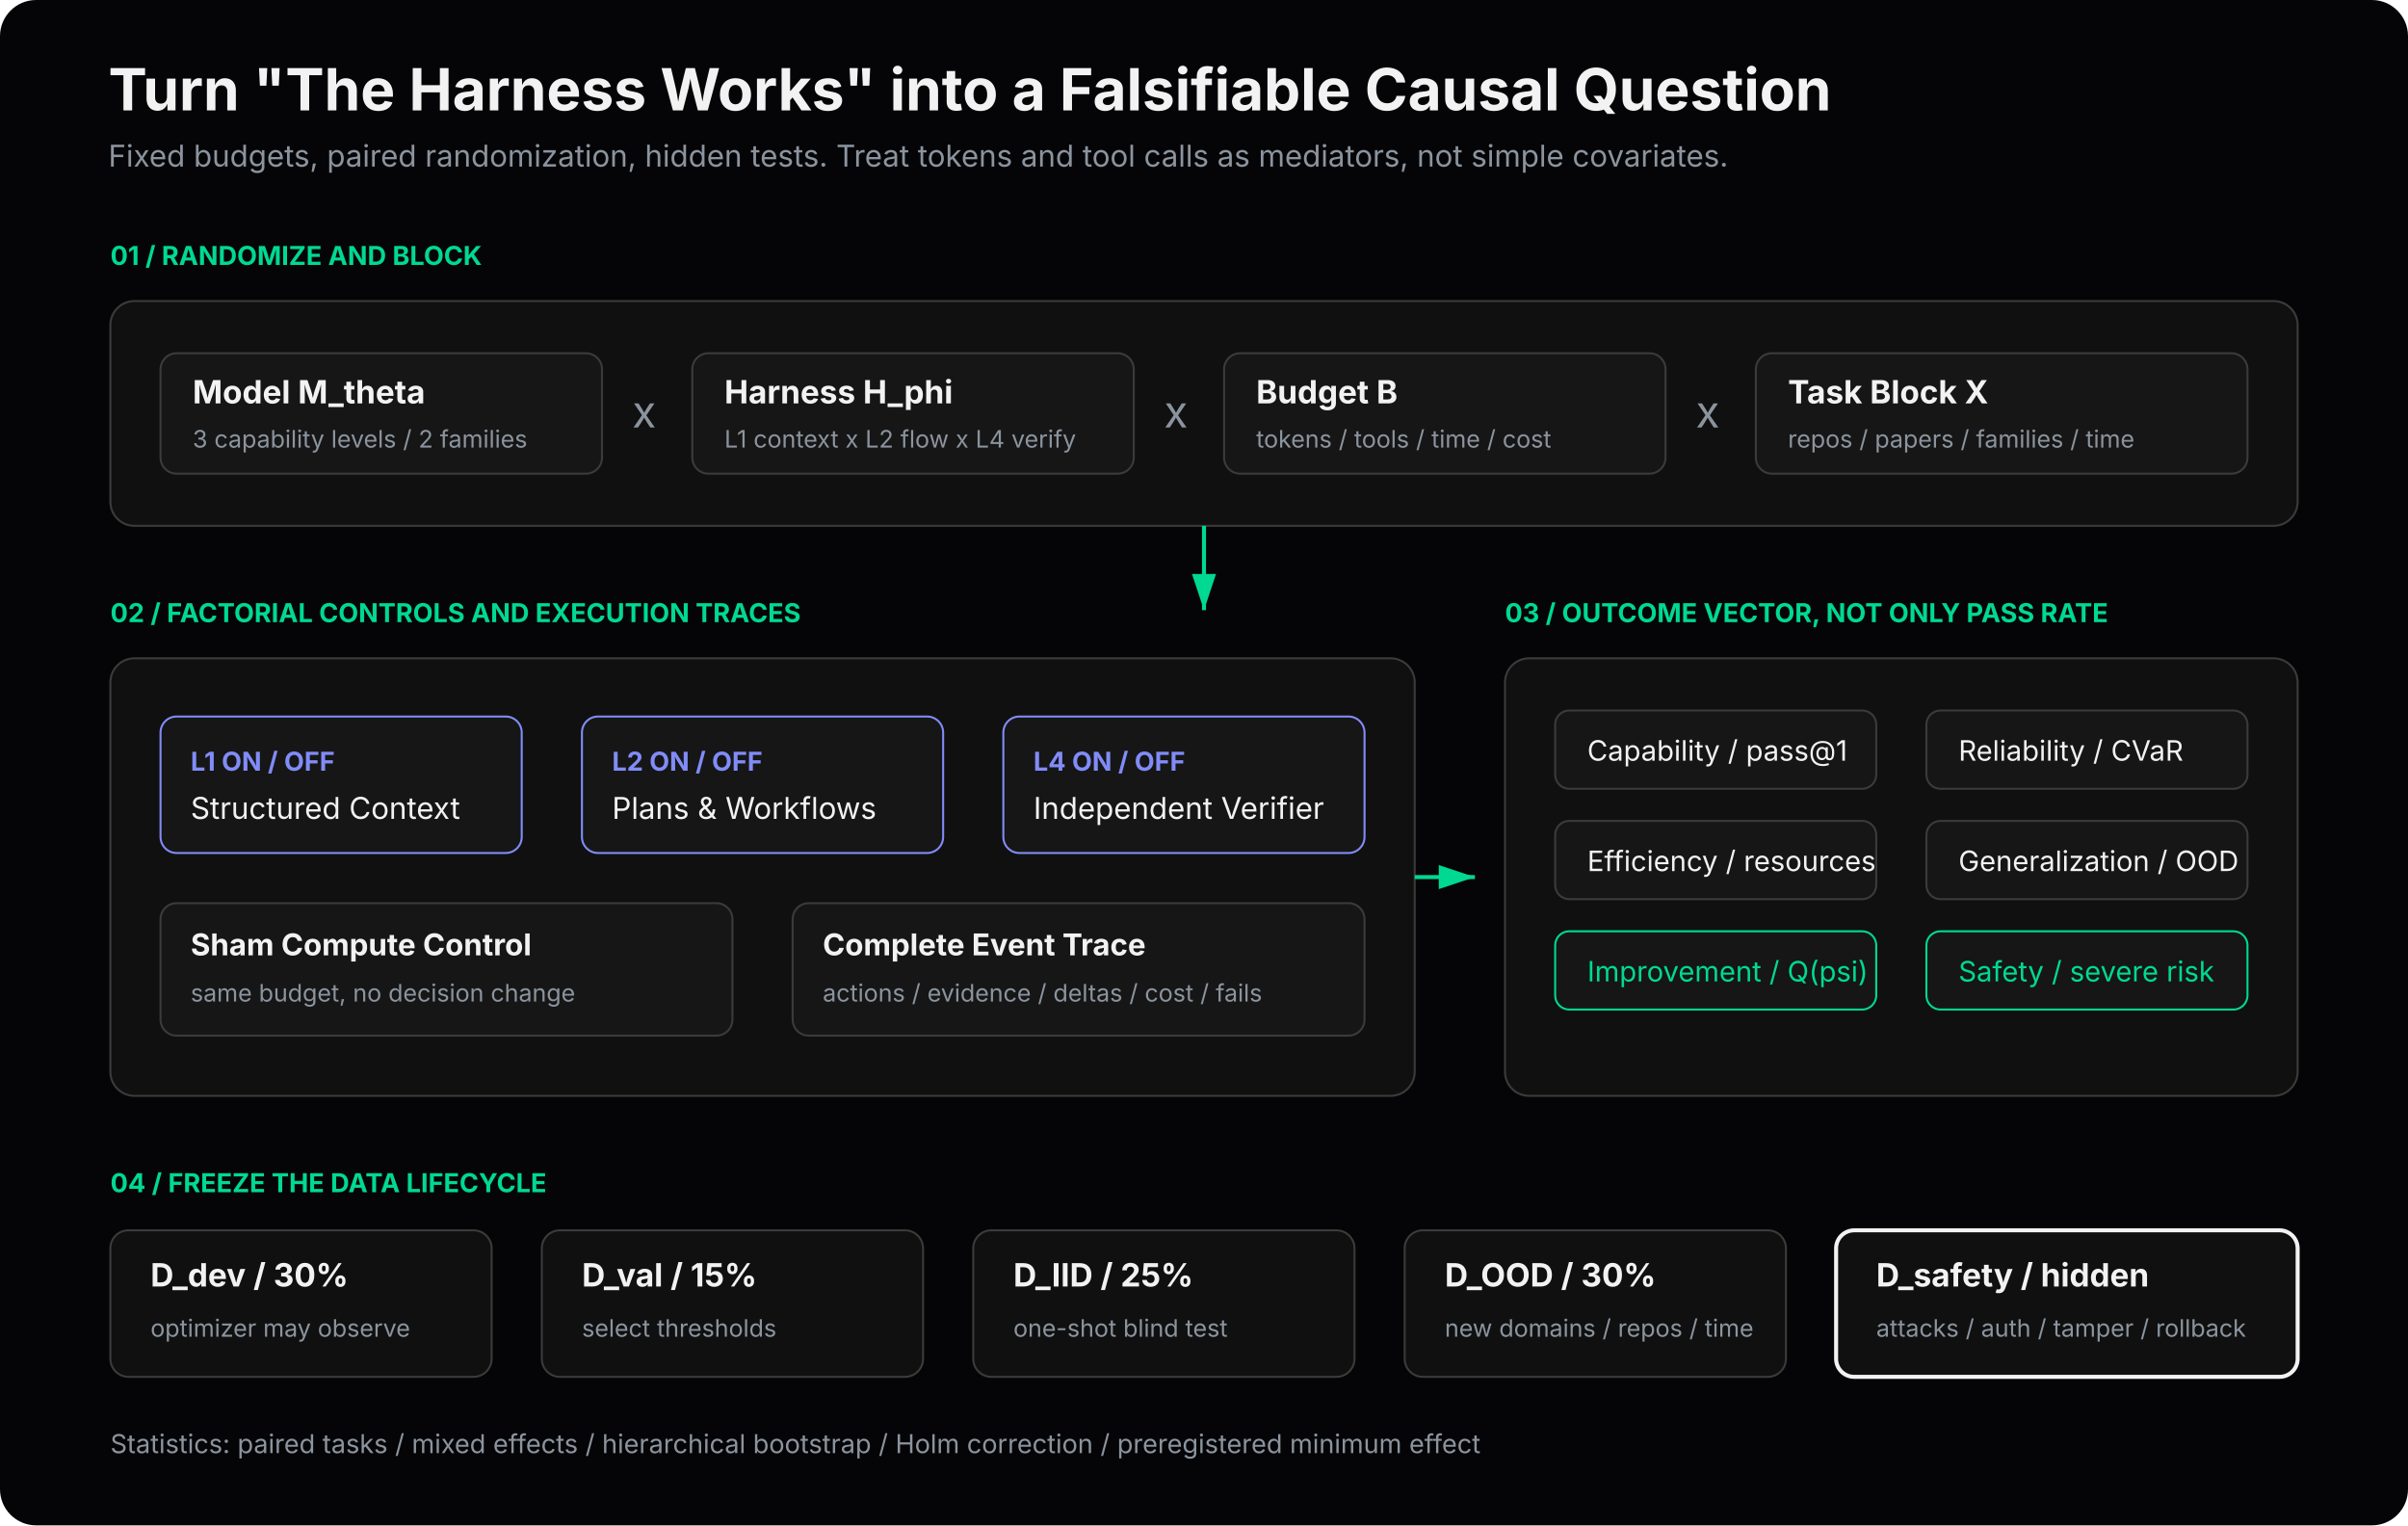
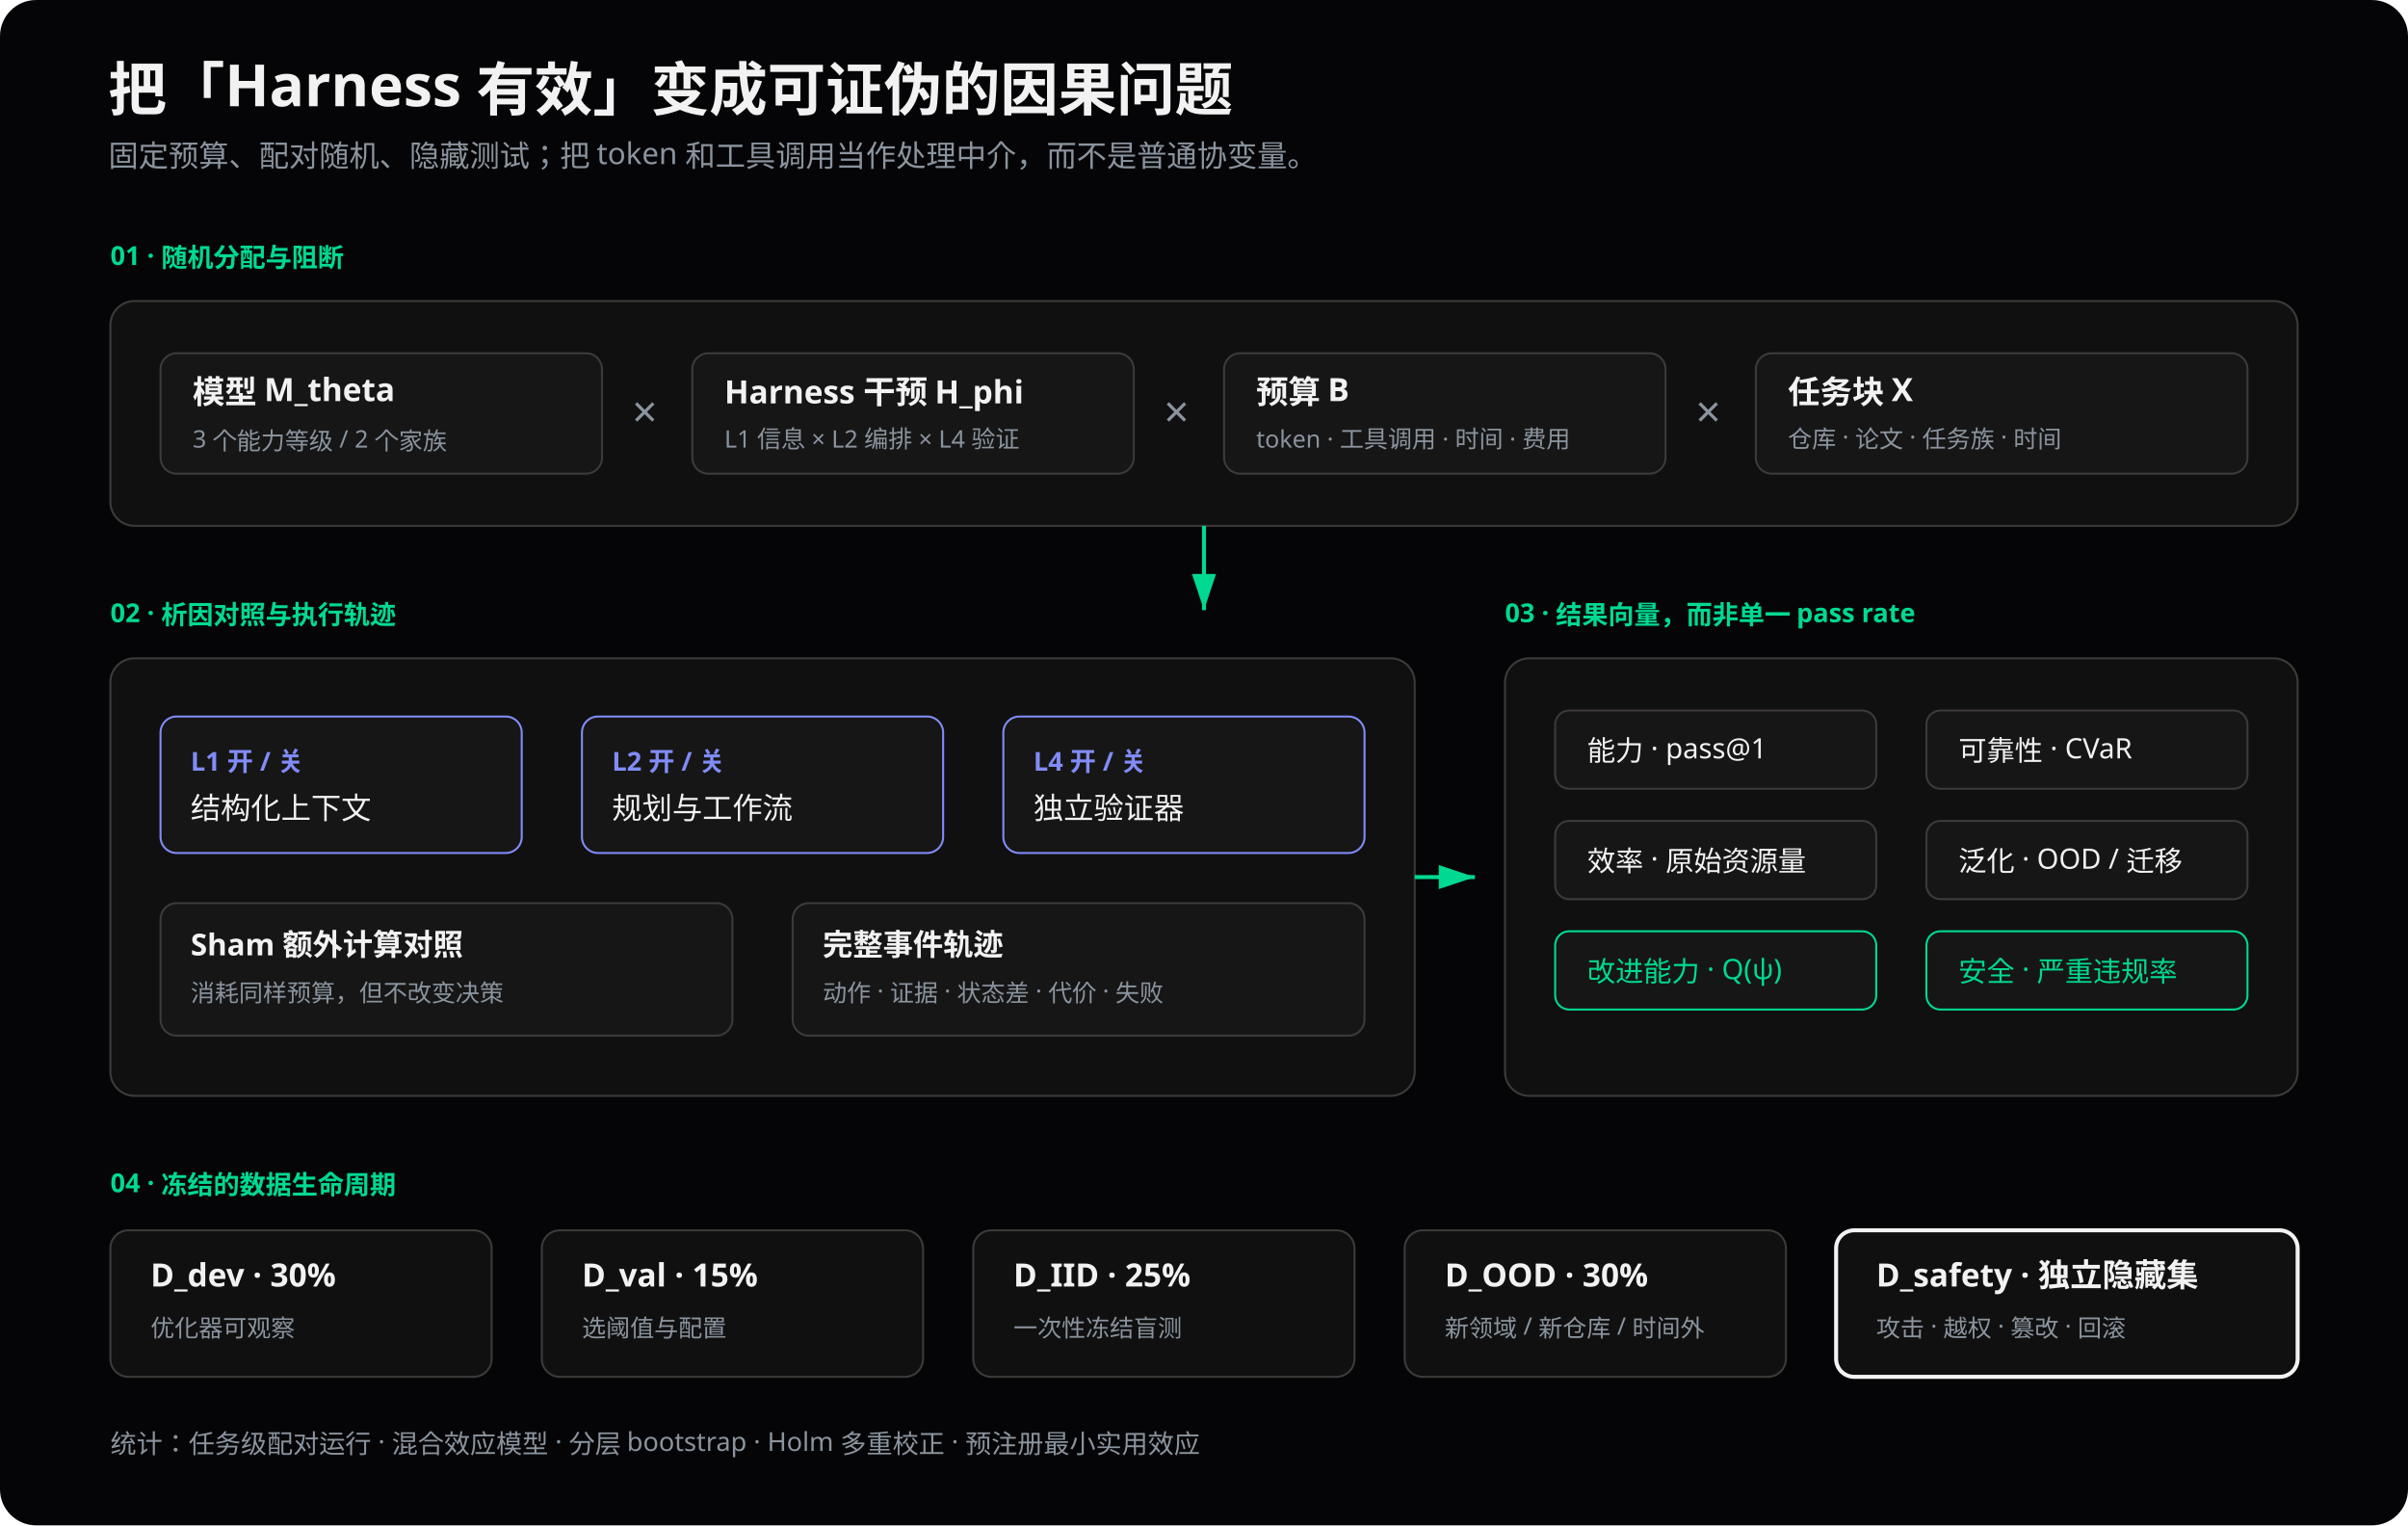
<svg xmlns="http://www.w3.org/2000/svg" width="1200" height="760" viewBox="0 0 1200 760" role="img" aria-labelledby="title desc">
  <defs>
    <marker id="ag" markerWidth="10" markerHeight="10" refX="9" refY="3" orient="auto">
      <path d="M0 0v6l9-3z" fill="#00d992" />
    </marker>
  </defs>
  <rect width="1200" height="760" rx="18" fill="#050507" />
-   <text x="54" y="55" fill="#f2f2f2" font-family="system-ui,-apple-system,sans-serif" font-size="29" font-weight="700">Turn "The Harness Works" into a Falsifiable Causal Question</text>
-   <text x="54" y="83" fill="#8b949e" font-family="Inter,system-ui,sans-serif" font-size="15">Fixed budgets, paired randomization, hidden tests. Treat tokens and tool calls as mediators, not simple covariates.</text>
-   <g font-family="system-ui,-apple-system,sans-serif">
-     <text x="55" y="132" fill="#00d992" font-size="13" font-weight="700">01 / RANDOMIZE AND BLOCK</text>
+   <text x="54" y="55" fill="#f2f2f2" font-family="'PingFang SC','Hiragino Sans GB','Noto Sans SC',system-ui,sans-serif" font-size="29" font-weight="700">把「Harness 有效」变成可证伪的因果问题</text>
+   <text x="54" y="83" fill="#8b949e" font-family="'PingFang SC','Hiragino Sans GB','Noto Sans SC',system-ui,sans-serif" font-size="15">固定预算、配对随机、隐藏测试；把 token 和工具调用当作处理中介，而不是普通协变量。</text>
+   <g font-family="'PingFang SC','Hiragino Sans GB','Noto Sans SC',system-ui,sans-serif">
+     <text x="55" y="132" fill="#00d992" font-size="13" font-weight="700">01 · 随机分配与阻断</text>
    <rect x="55" y="150" width="1090" height="112" rx="12" fill="#101010" stroke="#3d3a39" />
    <g transform="translate(80 176)">
      <rect width="220" height="60" rx="8" fill="#161616" stroke="#3d3a39" />
-       <text x="16" y="25" fill="#f2f2f2" font-size="16" font-weight="650">Model M_theta</text>
-       <text x="16" y="47" fill="#8b949e" font-size="12">3 capability levels / 2 families</text>
+       <text x="16" y="25" fill="#f2f2f2" font-size="16" font-weight="650">模型 M_theta</text>
+       <text x="16" y="47" fill="#8b949e" font-size="12">3 个能力等级 / 2 个家族</text>
    </g>
-     <text x="315" y="213" fill="#8b949e" font-size="22">x</text>
+     <text x="315" y="213" fill="#8b949e" font-size="22">×</text>
    <g transform="translate(345 176)">
      <rect width="220" height="60" rx="8" fill="#161616" stroke="#3d3a39" />
-       <text x="16" y="25" fill="#f2f2f2" font-size="16" font-weight="650">Harness H_phi</text>
-       <text x="16" y="47" fill="#8b949e" font-size="12">L1 context x L2 flow x L4 verify</text>
+       <text x="16" y="25" fill="#f2f2f2" font-size="16" font-weight="650">Harness 干预 H_phi</text>
+       <text x="16" y="47" fill="#8b949e" font-size="12">L1 信息 × L2 编排 × L4 验证</text>
    </g>
-     <text x="580" y="213" fill="#8b949e" font-size="22">x</text>
+     <text x="580" y="213" fill="#8b949e" font-size="22">×</text>
    <g transform="translate(610 176)">
      <rect width="220" height="60" rx="8" fill="#161616" stroke="#3d3a39" />
-       <text x="16" y="25" fill="#f2f2f2" font-size="16" font-weight="650">Budget B</text>
-       <text x="16" y="47" fill="#8b949e" font-size="12">tokens / tools / time / cost</text>
+       <text x="16" y="25" fill="#f2f2f2" font-size="16" font-weight="650">预算 B</text>
+       <text x="16" y="47" fill="#8b949e" font-size="12">token · 工具调用 · 时间 · 费用</text>
    </g>
-     <text x="845" y="213" fill="#8b949e" font-size="22">x</text>
+     <text x="845" y="213" fill="#8b949e" font-size="22">×</text>
    <g transform="translate(875 176)">
      <rect width="245" height="60" rx="8" fill="#161616" stroke="#3d3a39" />
-       <text x="16" y="25" fill="#f2f2f2" font-size="16" font-weight="650">Task Block X</text>
-       <text x="16" y="47" fill="#8b949e" font-size="12">repos / papers / families / time</text>
+       <text x="16" y="25" fill="#f2f2f2" font-size="16" font-weight="650">任务块 X</text>
+       <text x="16" y="47" fill="#8b949e" font-size="12">仓库 · 论文 · 任务族 · 时间</text>
    </g>
-     <text x="55" y="310" fill="#00d992" font-size="13" font-weight="700">02 / FACTORIAL CONTROLS AND EXECUTION TRACES</text>
+     <text x="55" y="310" fill="#00d992" font-size="13" font-weight="700">02 · 析因对照与执行轨迹</text>
    <rect x="55" y="328" width="650" height="218" rx="12" fill="#101010" stroke="#3d3a39" />
    <g transform="translate(80 357)">
      <rect width="180" height="68" rx="8" fill="#161616" stroke="#818cf8" />
-       <text x="15" y="27" fill="#818cf8" font-size="13" font-weight="700">L1 ON / OFF</text>
-       <text x="15" y="51" fill="#f2f2f2" font-size="15">Structured Context</text>
+       <text x="15" y="27" fill="#818cf8" font-size="13" font-weight="700">L1 开 / 关</text>
+       <text x="15" y="51" fill="#f2f2f2" font-size="15">结构化上下文</text>
    </g>
    <g transform="translate(290 357)">
      <rect width="180" height="68" rx="8" fill="#161616" stroke="#818cf8" />
-       <text x="15" y="27" fill="#818cf8" font-size="13" font-weight="700">L2 ON / OFF</text>
-       <text x="15" y="51" fill="#f2f2f2" font-size="15">Plans &amp; Workflows</text>
+       <text x="15" y="27" fill="#818cf8" font-size="13" font-weight="700">L2 开 / 关</text>
+       <text x="15" y="51" fill="#f2f2f2" font-size="15">规划与工作流</text>
    </g>
    <g transform="translate(500 357)">
      <rect width="180" height="68" rx="8" fill="#161616" stroke="#818cf8" />
-       <text x="15" y="27" fill="#818cf8" font-size="13" font-weight="700">L4 ON / OFF</text>
-       <text x="15" y="51" fill="#f2f2f2" font-size="15">Independent Verifier</text>
+       <text x="15" y="27" fill="#818cf8" font-size="13" font-weight="700">L4 开 / 关</text>
+       <text x="15" y="51" fill="#f2f2f2" font-size="15">独立验证器</text>
    </g>
    <g transform="translate(80 450)">
      <rect width="285" height="66" rx="8" fill="#161616" stroke="#3d3a39" />
-       <text x="15" y="26" fill="#f2f2f2" font-size="15" font-weight="650">Sham Compute Control</text>
-       <text x="15" y="49" fill="#8b949e" font-size="12">same budget, no decision change</text>
+       <text x="15" y="26" fill="#f2f2f2" font-size="15" font-weight="650">Sham 额外计算对照</text>
+       <text x="15" y="49" fill="#8b949e" font-size="12">消耗同样预算，但不改变决策</text>
    </g>
    <g transform="translate(395 450)">
      <rect width="285" height="66" rx="8" fill="#161616" stroke="#3d3a39" />
-       <text x="15" y="26" fill="#f2f2f2" font-size="15" font-weight="650">Complete Event Trace</text>
-       <text x="15" y="49" fill="#8b949e" font-size="12">actions / evidence / deltas / cost / fails</text>
+       <text x="15" y="26" fill="#f2f2f2" font-size="15" font-weight="650">完整事件轨迹</text>
+       <text x="15" y="49" fill="#8b949e" font-size="12">动作 · 证据 · 状态差 · 代价 · 失败</text>
    </g>
-     <text x="750" y="310" fill="#00d992" font-size="13" font-weight="700">03 / OUTCOME VECTOR, NOT ONLY PASS RATE</text>
+     <text x="750" y="310" fill="#00d992" font-size="13" font-weight="700">03 · 结果向量，而非单一 pass rate</text>
    <rect x="750" y="328" width="395" height="218" rx="12" fill="#101010" stroke="#3d3a39" />
    <g font-size="14">
      <rect x="775" y="354" width="160" height="39" rx="7" fill="#161616" stroke="#3d3a39" />
-       <text x="791" y="379" fill="#f2f2f2">Capability / pass@1</text>
+       <text x="791" y="379" fill="#f2f2f2">能力 · pass@1</text>
      <rect x="960" y="354" width="160" height="39" rx="7" fill="#161616" stroke="#3d3a39" />
-       <text x="976" y="379" fill="#f2f2f2">Reliability / CVaR</text>
+       <text x="976" y="379" fill="#f2f2f2">可靠性 · CVaR</text>
      <rect x="775" y="409" width="160" height="39" rx="7" fill="#161616" stroke="#3d3a39" />
-       <text x="791" y="434" fill="#f2f2f2">Efficiency / resources</text>
+       <text x="791" y="434" fill="#f2f2f2">效率 · 原始资源量</text>
      <rect x="960" y="409" width="160" height="39" rx="7" fill="#161616" stroke="#3d3a39" />
-       <text x="976" y="434" fill="#f2f2f2">Generalization / OOD</text>
+       <text x="976" y="434" fill="#f2f2f2">泛化 · OOD / 迁移</text>
      <rect x="775" y="464" width="160" height="39" rx="7" fill="#161616" stroke="#00d992" />
-       <text x="791" y="489" fill="#00d992">Improvement / Q(psi)</text>
+       <text x="791" y="489" fill="#00d992">改进能力 · Q(ψ)</text>
      <rect x="960" y="464" width="160" height="39" rx="7" fill="#161616" stroke="#00d992" />
-       <text x="976" y="489" fill="#00d992">Safety / severe risk</text>
+       <text x="976" y="489" fill="#00d992">安全 · 严重违规率</text>
    </g>
  </g>
  <g fill="none" stroke="#00d992" stroke-width="2" marker-end="url(#ag)">
    <path d="M600 262v42" />
    <path d="M705 437h30" />
  </g>
-   <text x="55" y="594" fill="#00d992" font-family="system-ui,-apple-system,sans-serif" font-size="13" font-weight="700">04 / FREEZE THE DATA LIFECYCLE</text>
-   <g font-family="system-ui,-apple-system,sans-serif">
+   <text x="55" y="594" fill="#00d992" font-family="'PingFang SC','Hiragino Sans GB','Noto Sans SC',system-ui,sans-serif" font-size="13" font-weight="700">04 · 冻结的数据生命周期</text>
+   <g font-family="'PingFang SC','Hiragino Sans GB','Noto Sans SC',system-ui,sans-serif">
    <rect x="55" y="613" width="190" height="73" rx="9" fill="#101010" stroke="#3d3a39" />
-     <text x="75" y="641" fill="#f2f2f2" font-size="16" font-weight="650">D_dev / 30%</text>
-     <text x="75" y="666" fill="#8b949e" font-size="12">optimizer may observe</text>
+     <text x="75" y="641" fill="#f2f2f2" font-size="16" font-weight="650">D_dev · 30%</text>
+     <text x="75" y="666" fill="#8b949e" font-size="12">优化器可观察</text>
    <rect x="270" y="613" width="190" height="73" rx="9" fill="#101010" stroke="#3d3a39" />
-     <text x="290" y="641" fill="#f2f2f2" font-size="16" font-weight="650">D_val / 15%</text>
-     <text x="290" y="666" fill="#8b949e" font-size="12">select thresholds</text>
+     <text x="290" y="641" fill="#f2f2f2" font-size="16" font-weight="650">D_val · 15%</text>
+     <text x="290" y="666" fill="#8b949e" font-size="12">选阈值与配置</text>
    <rect x="485" y="613" width="190" height="73" rx="9" fill="#101010" stroke="#3d3a39" />
-     <text x="505" y="641" fill="#f2f2f2" font-size="16" font-weight="650">D_IID / 25%</text>
-     <text x="505" y="666" fill="#8b949e" font-size="12">one-shot blind test</text>
+     <text x="505" y="641" fill="#f2f2f2" font-size="16" font-weight="650">D_IID · 25%</text>
+     <text x="505" y="666" fill="#8b949e" font-size="12">一次性冻结盲测</text>
    <rect x="700" y="613" width="190" height="73" rx="9" fill="#101010" stroke="#3d3a39" />
-     <text x="720" y="641" fill="#f2f2f2" font-size="16" font-weight="650">D_OOD / 30%</text>
-     <text x="720" y="666" fill="#8b949e" font-size="12">new domains / repos / time</text>
+     <text x="720" y="641" fill="#f2f2f2" font-size="16" font-weight="650">D_OOD · 30%</text>
+     <text x="720" y="666" fill="#8b949e" font-size="12">新领域 / 新仓库 / 时间外</text>
    <rect x="915" y="613" width="230" height="73" rx="9" fill="#101010" stroke="#f2f2f2" stroke-width="2" />
-     <text x="935" y="641" fill="#f2f2f2" font-size="16" font-weight="650">D_safety / hidden</text>
-     <text x="935" y="666" fill="#8b949e" font-size="12">attacks / auth / tamper / rollback</text>
+     <text x="935" y="641" fill="#f2f2f2" font-size="16" font-weight="650">D_safety · 独立隐藏集</text>
+     <text x="935" y="666" fill="#8b949e" font-size="12">攻击 · 越权 · 篡改 · 回滚</text>
  </g>
-   <text x="55" y="724" fill="#8b949e" font-family="Inter,system-ui,sans-serif" font-size="13">Statistics: paired tasks / mixed effects / hierarchical bootstrap / Holm correction / preregistered minimum effect</text>
+   <text x="55" y="724" fill="#8b949e" font-family="'PingFang SC','Hiragino Sans GB','Noto Sans SC',system-ui,sans-serif" font-size="13">统计：任务级配对运行 · 混合效应模型 · 分层 bootstrap · Holm 多重校正 · 预注册最小实用效应</text>
</svg>
